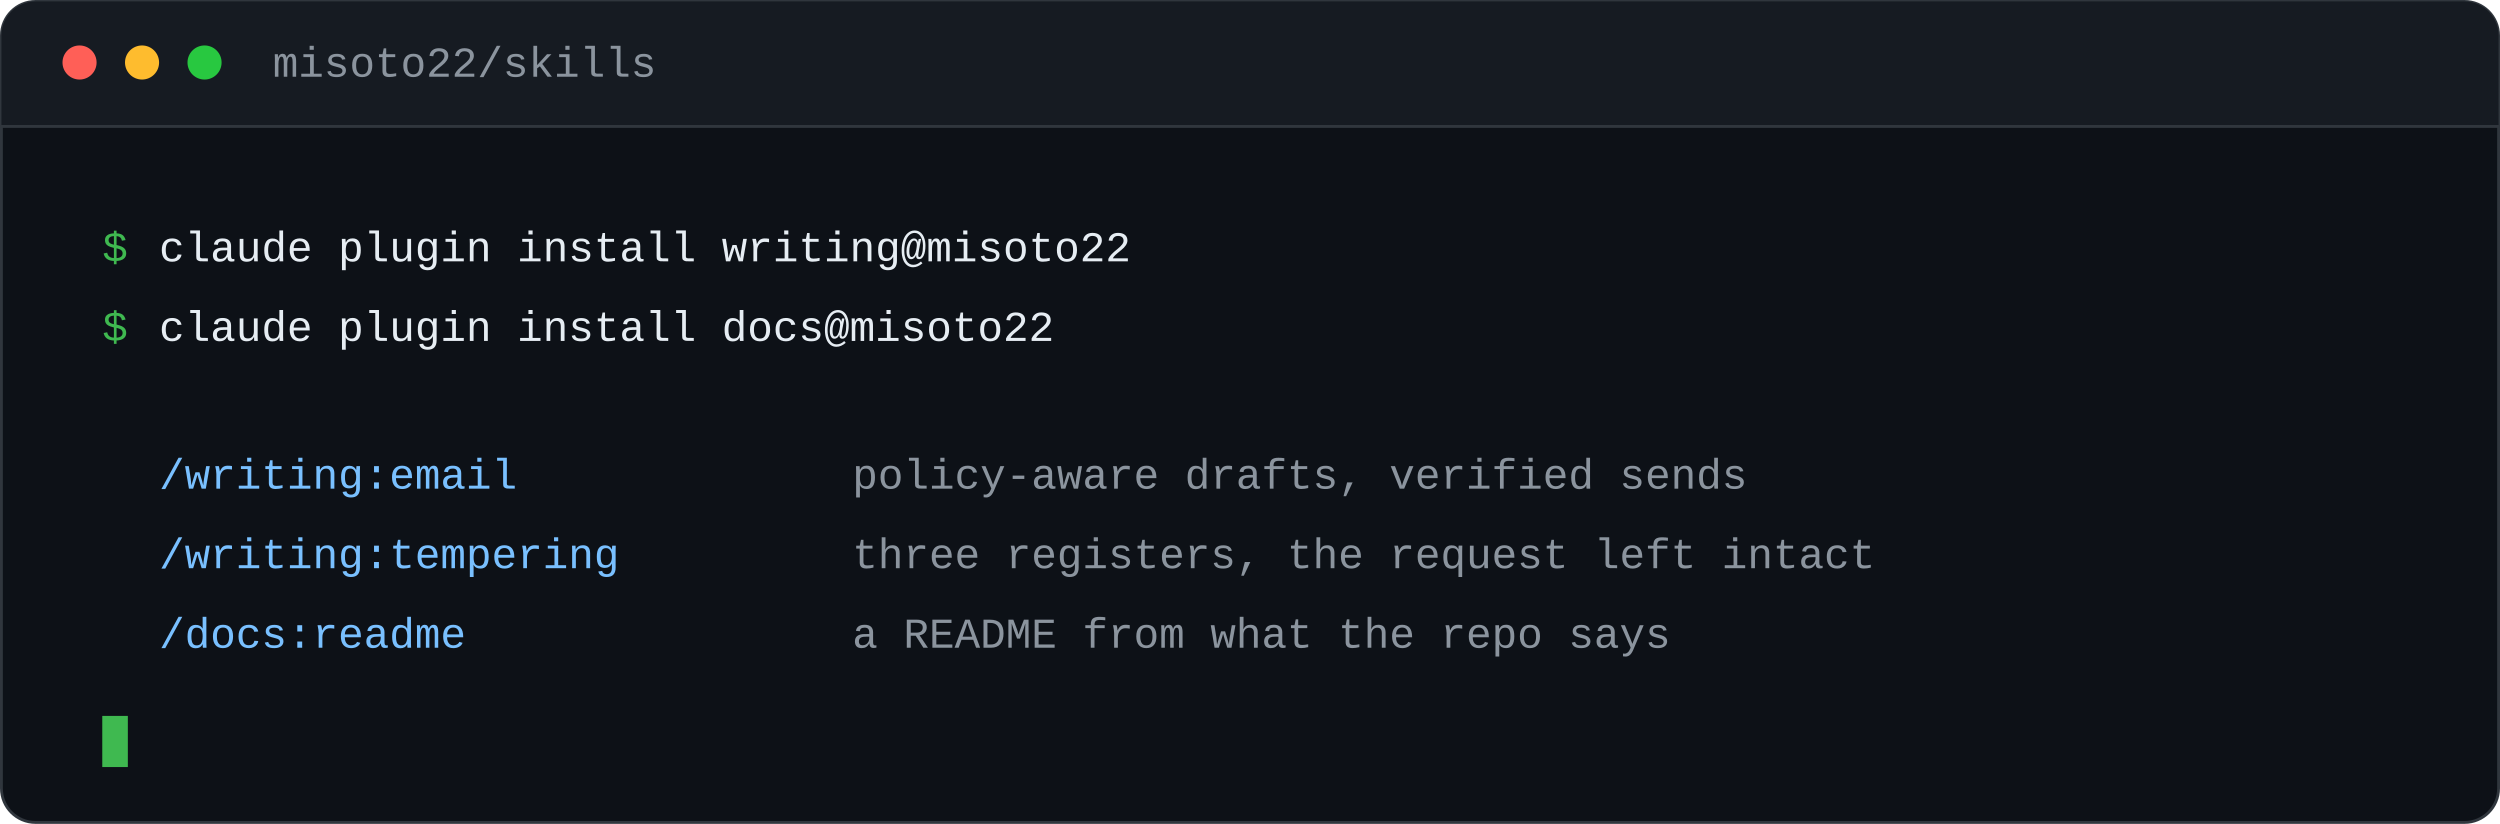
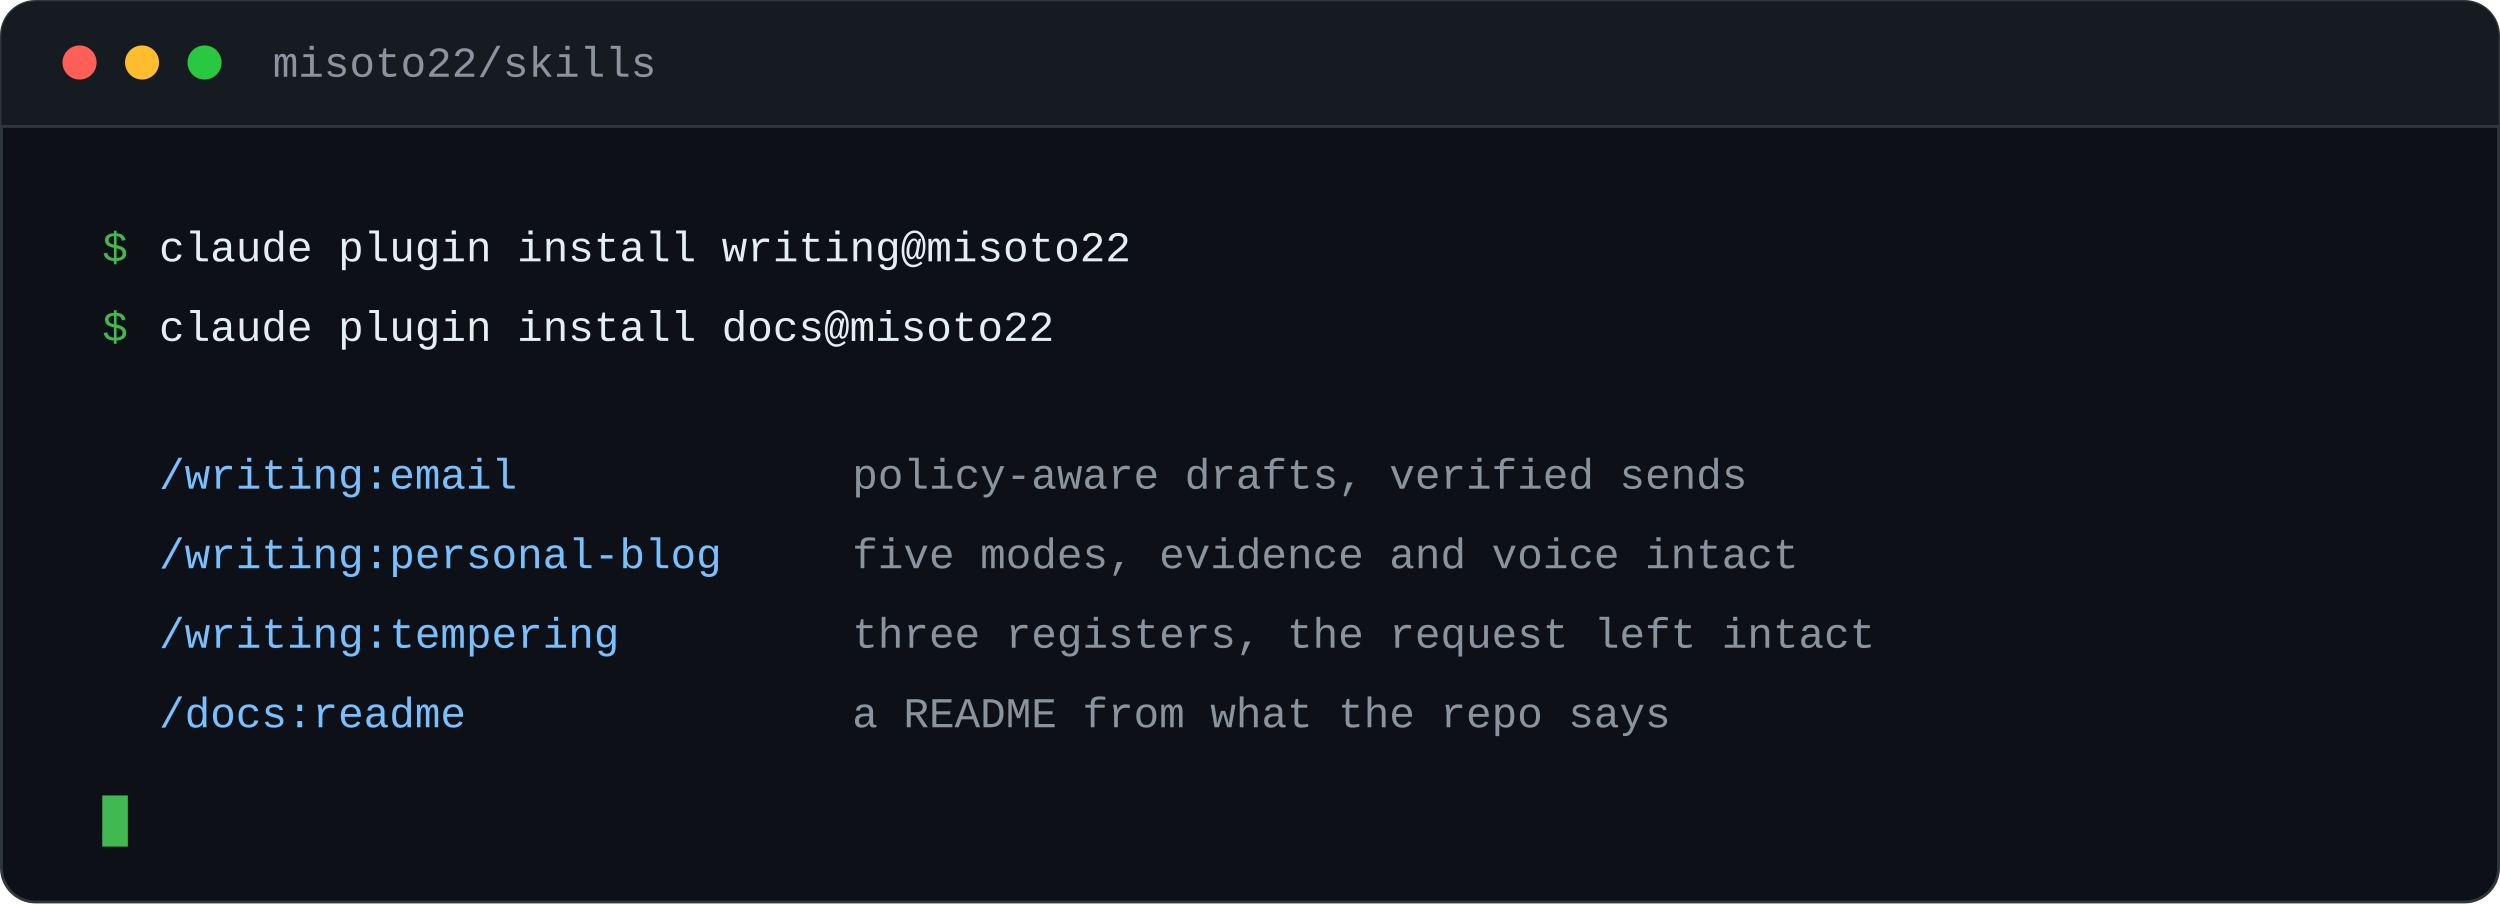
- <svg xmlns="http://www.w3.org/2000/svg" viewBox="0 0 880 290" width="880" height="290" role="img" aria-label="skills — install writing@misoto22 and docs@misoto22 to get /writing:email, /writing:tempering and /docs:readme">
+ <svg xmlns="http://www.w3.org/2000/svg" viewBox="0 0 880 318" width="880" height="318" role="img" aria-label="skills — install writing@misoto22 and docs@misoto22 to get /writing:email, /writing:personal-blog, /writing:tempering and /docs:readme">
  <style>
    .mono { font-family: ui-monospace, SFMono-Regular, "SF Mono", Menlo, Consolas, "Liberation Mono", monospace; font-size: 15px; }
    .prompt { fill: #3fb950; }
    .cmd    { fill: #e6edf3; }
    .skill  { fill: #79c0ff; }
    .dim    { fill: #8b949e; }
  </style>
-   <rect x="0.5" y="0.5" width="879" height="289" rx="12" fill="#0d1117" stroke="#30363d" />
+   <rect x="0.5" y="0.5" width="879" height="317" rx="12" fill="#0d1117" stroke="#30363d" />
  <path d="M0.5 12.5a12 12 0 0 1 12-12h855a12 12 0 0 1 12 12V44H0.5z" fill="#161b22" />
  <line x1="0.5" y1="44.5" x2="879.5" y2="44.5" stroke="#30363d" />
  <circle cx="28" cy="22" r="6" fill="#ff5f57" />
  <circle cx="50" cy="22" r="6" fill="#febc2e" />
  <circle cx="72" cy="22" r="6" fill="#28c840" />
  <text class="mono dim" x="96" y="27">misoto22/skills</text>
  <text class="mono prompt" x="36" y="92">$</text>
  <text class="mono cmd" x="56" y="92">claude plugin install writing@misoto22</text>
  <text class="mono prompt" x="36" y="120">$</text>
  <text class="mono cmd" x="56" y="120">claude plugin install docs@misoto22</text>
  <text class="mono skill" x="56" y="172">/writing:email</text>
  <text class="mono dim" x="300" y="172">policy-aware drafts, verified sends</text>
-   <text class="mono skill" x="56" y="200">/writing:tempering</text>
-   <text class="mono dim" x="300" y="200">three registers, the request left intact</text>
-   <text class="mono skill" x="56" y="228">/docs:readme</text>
-   <text class="mono dim" x="300" y="228">a README from what the repo says</text>
-   <rect x="36" y="252" width="9" height="18" fill="#3fb950" />
+   <text class="mono skill" x="56" y="200">/writing:personal-blog</text>
+   <text class="mono dim" x="300" y="200">five modes, evidence and voice intact</text>
+   <text class="mono skill" x="56" y="228">/writing:tempering</text>
+   <text class="mono dim" x="300" y="228">three registers, the request left intact</text>
+   <text class="mono skill" x="56" y="256">/docs:readme</text>
+   <text class="mono dim" x="300" y="256">a README from what the repo says</text>
+   <rect x="36" y="280" width="9" height="18" fill="#3fb950" />
</svg>
